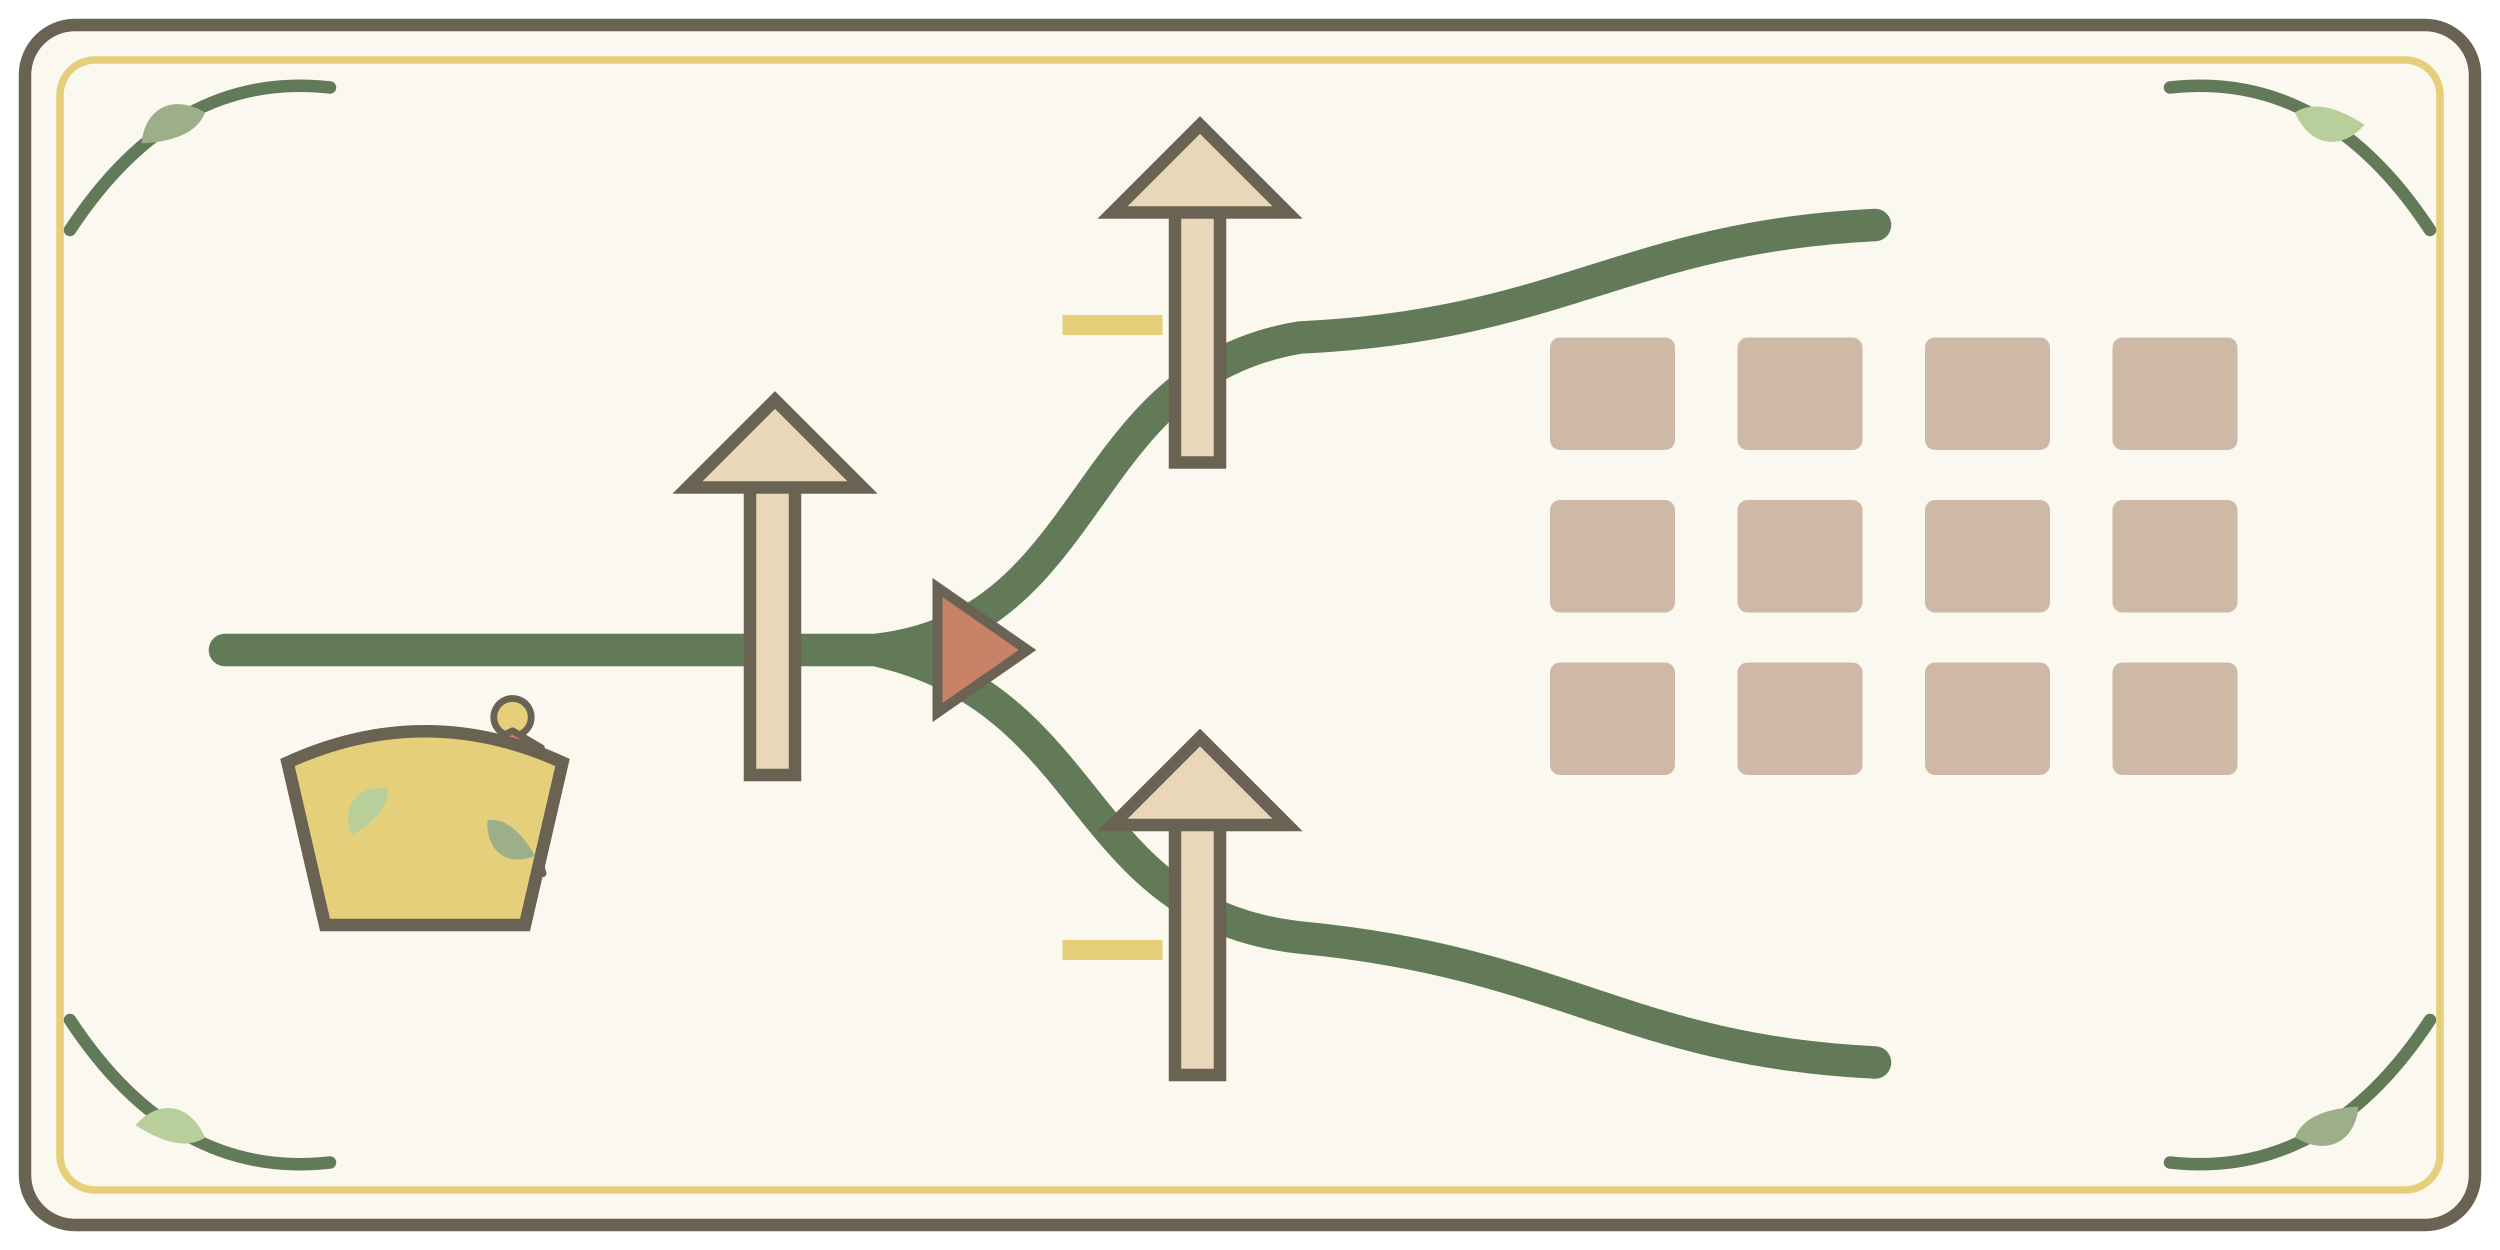
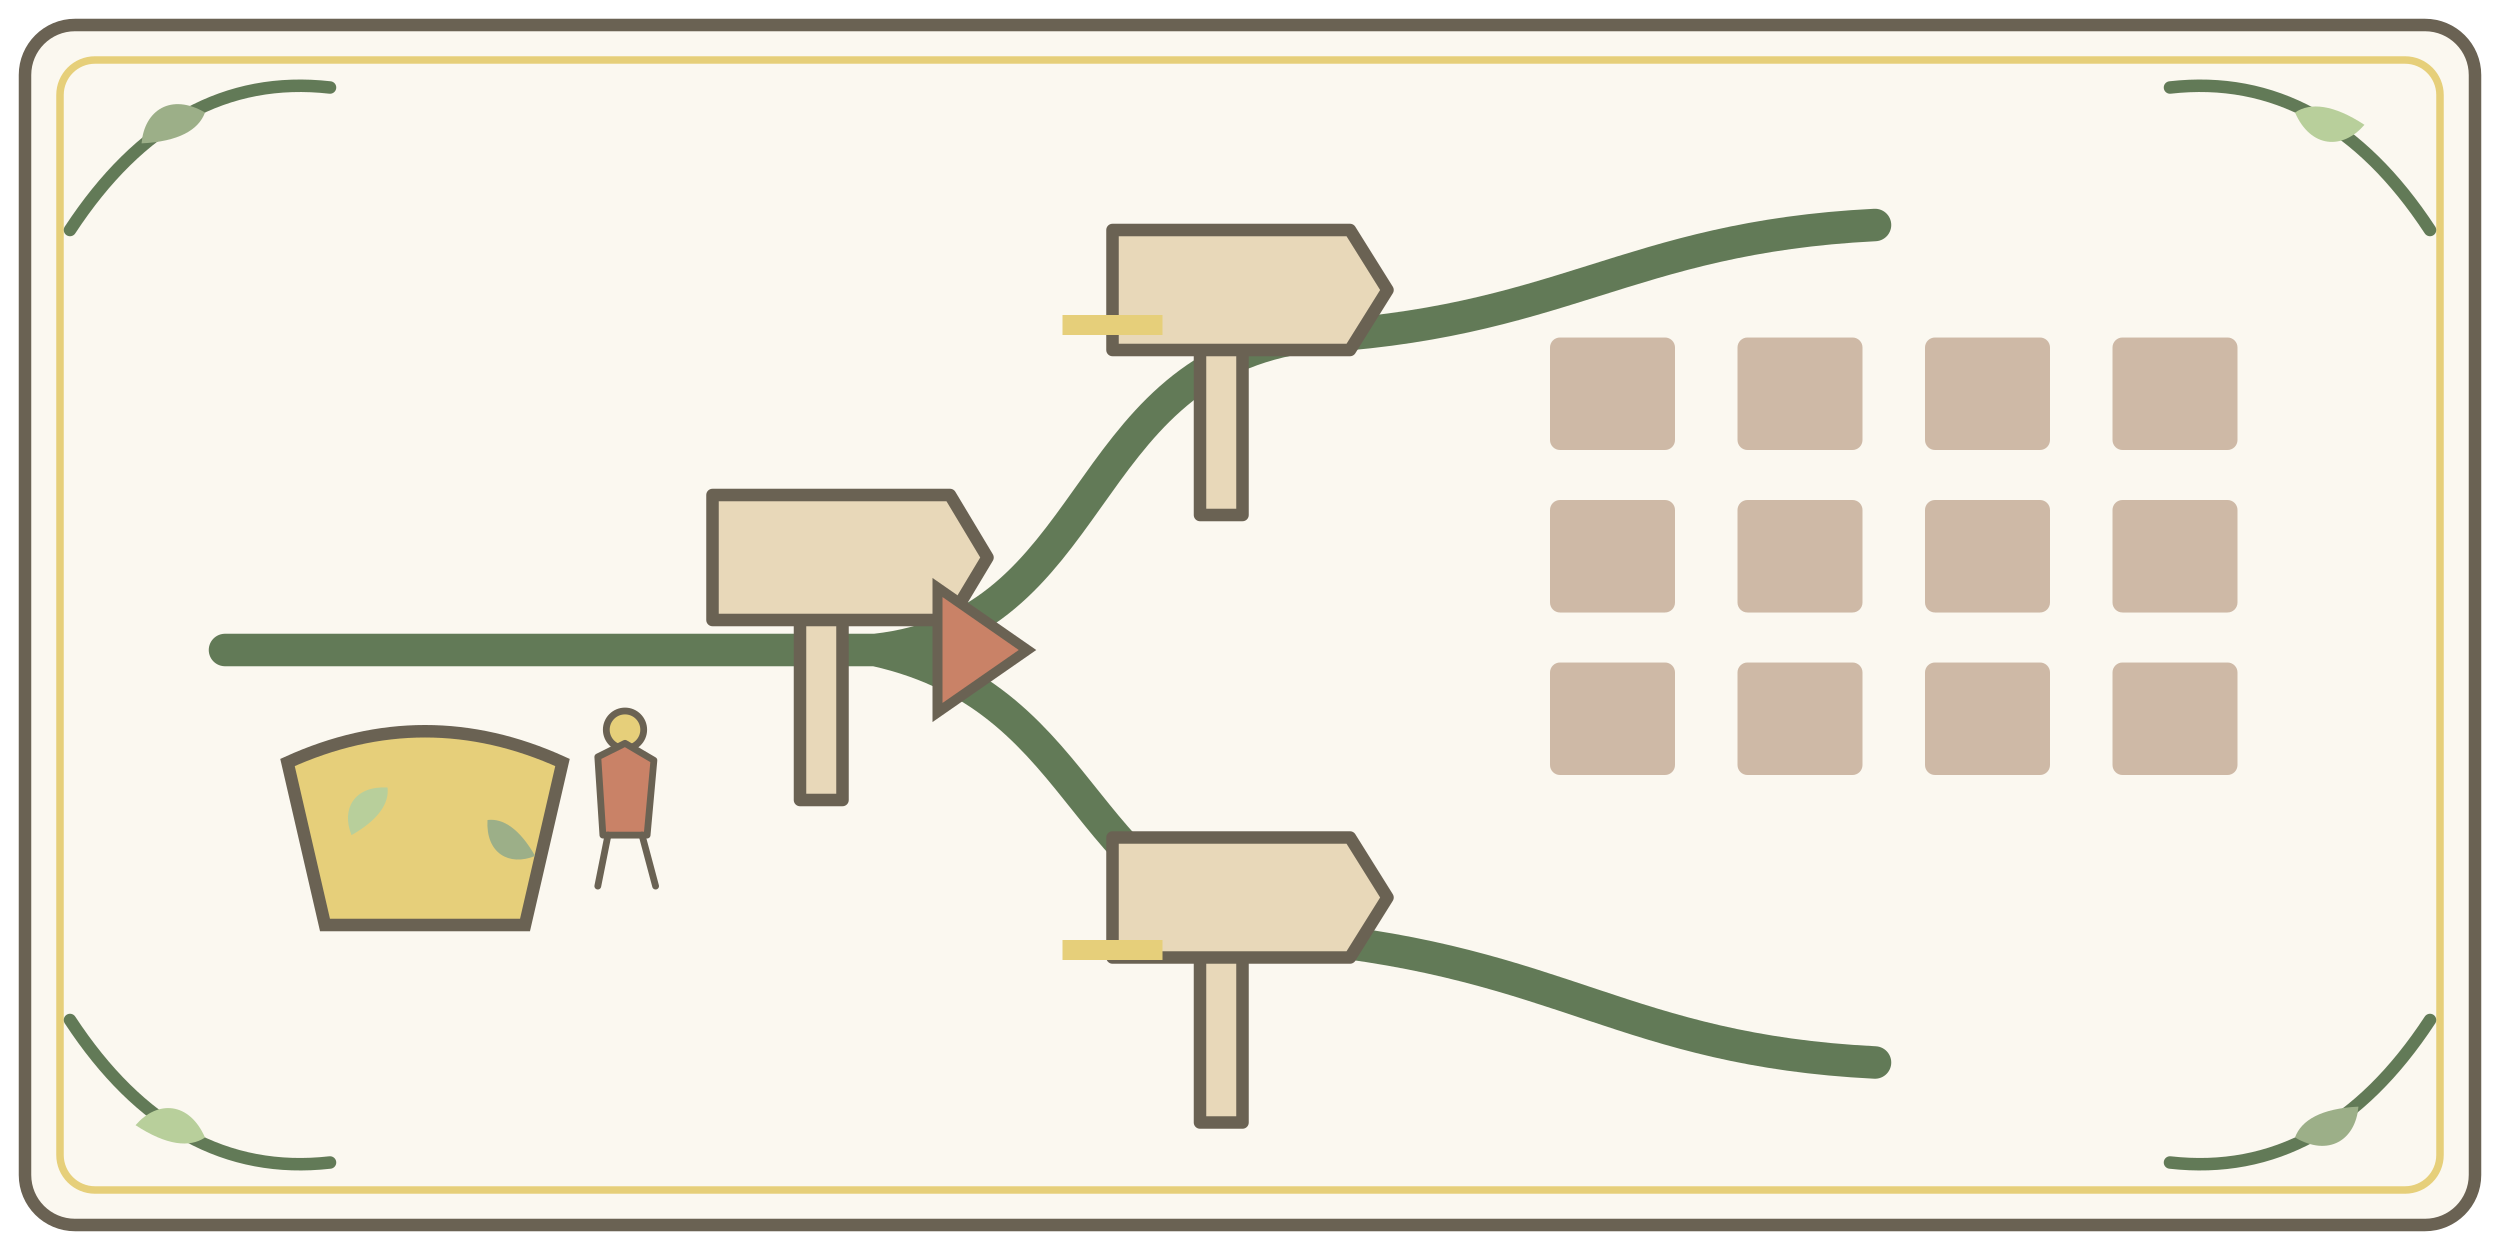
<svg xmlns="http://www.w3.org/2000/svg" viewBox="0 0 1000 500" role="img" aria-labelledby="illumination-ch9-reading-basket-title illumination-ch9-reading-basket-description">
  <rect x="10" y="10" width="980" height="480" rx="20" fill="#FBF8F0" stroke="#6A6253" stroke-width="5" />
  <rect x="24" y="24" width="952" height="452" rx="14" fill="none" stroke="#E6CF7A" stroke-width="3" />
  <path d="M28 92Q70 28 132 35M972 92Q930 28 868 35M28 408Q70 472 132 465M972 408Q930 472 868 465" fill="none" stroke="#627A57" stroke-width="5" stroke-linecap="round" />
  <path d="M0 0C-16-18-35-13-43 6C-21 12-7 9 0 0Z" fill="#9CAF88" transform="translate(82 45) rotate(-18) scale(0.65)" />
  <path d="M0 0C-16-18-35-13-43 6C-21 12-7 9 0 0Z" fill="#B8CF9B" transform="translate(918 45) rotate(198) scale(0.65)" />
  <path d="M0 0C-16-18-35-13-43 6C-21 12-7 9 0 0Z" fill="#B8CF9B" transform="translate(82 455) rotate(18) scale(0.65)" />
  <path d="M0 0C-16-18-35-13-43 6C-21 12-7 9 0 0Z" fill="#9CAF88" transform="translate(918 455) rotate(162) scale(0.65)" />
  <path d="M90 260H350M350 260C440 250 430 150 520 135M350 260C440 280 430 365 520 375M520 135C625 130 650 95 750 90M520 375C625 385 650 420 750 425" fill="none" stroke="#627A57" stroke-width="13" stroke-linecap="round" />
-   <g fill="#E8D8B9" stroke="#6A6253" stroke-width="5">
-     <path d="M300 195v115h18V195zM275 195h70l-35-35z" />
-     <path d="M470 85v100h18V85zM445 85h70l-35-35z" />
-     <path d="M470 330v100h18V330zM445 330h70l-35-35z" />
+   <g fill="#E8D8B9" stroke="#6A6253" stroke-width="5" stroke-linejoin="round">
+     <path d="M285 198h95l15 25-15 25h-95zM320 248v72h17v-72z" />
+     <path d="M445 92h95l15 24-15 24h-95zM480 140v66h17v-66z" />
+     <path d="M445 335h95l15 24-15 24h-95zM480 383v66h17v-66z" />
  </g>
  <g fill="#A98569" opacity="0.55">
    <rect x="620" y="135" width="50" height="45" rx="4" />
    <rect x="695" y="135" width="50" height="45" rx="4" />
    <rect x="770" y="135" width="50" height="45" rx="4" />
    <rect x="845" y="135" width="50" height="45" rx="4" />
    <rect x="620" y="200" width="50" height="45" rx="4" />
    <rect x="695" y="200" width="50" height="45" rx="4" />
    <rect x="770" y="200" width="50" height="45" rx="4" />
    <rect x="845" y="200" width="50" height="45" rx="4" />
    <rect x="620" y="265" width="50" height="45" rx="4" />
    <rect x="695" y="265" width="50" height="45" rx="4" />
    <rect x="770" y="265" width="50" height="45" rx="4" />
    <rect x="845" y="265" width="50" height="45" rx="4" />
  </g>
-   <g transform="translate(205 310) scale(0.68)" stroke="#6A6253" stroke-width="4" stroke-linecap="round" stroke-linejoin="round">
+   <path d="M115 305Q170 280 225 305L210 370H130Z" fill="#E6CF7A" stroke="#6A6253" stroke-width="5" />
+   <path d="M0 0C-16-18-35-13-43 6C-21 12-7 9 0 0Z" fill="#B8CF9B" transform="translate(155 315) rotate(-45) scale(0.55)" />
+   <path d="M0 0C-16-18-35-13-43 6C-21 12-7 9 0 0Z" fill="#9CAF88" transform="translate(195 328) rotate(-135) scale(0.55)" />
+   <g transform="translate(250 315) scale(0.68)" stroke="#6A6253" stroke-width="4" stroke-linecap="round" stroke-linejoin="round">
    <circle cx="0" cy="-34" r="11" fill="#E6CF7A" />
    <path d="M-16-18L0-26L17-16L13 28H-13Z" fill="#C98267" />
    <path d="M-10 28L-16 58M10 28L18 58" fill="none" />
  </g>
-   <path d="M115 305Q170 280 225 305L210 370H130Z" fill="#E6CF7A" stroke="#6A6253" stroke-width="5" />
-   <path d="M0 0C-16-18-35-13-43 6C-21 12-7 9 0 0Z" fill="#B8CF9B" transform="translate(155 315) rotate(-45) scale(0.55)" />
-   <path d="M0 0C-16-18-35-13-43 6C-21 12-7 9 0 0Z" fill="#9CAF88" transform="translate(195 328) rotate(-135) scale(0.55)" />
  <path d="M375 235l36 25-36 25z" fill="#C98267" stroke="#6A6253" stroke-width="4" />
  <path d="M425 130h40M425 380h40" stroke="#E6CF7A" stroke-width="8" />
</svg>
